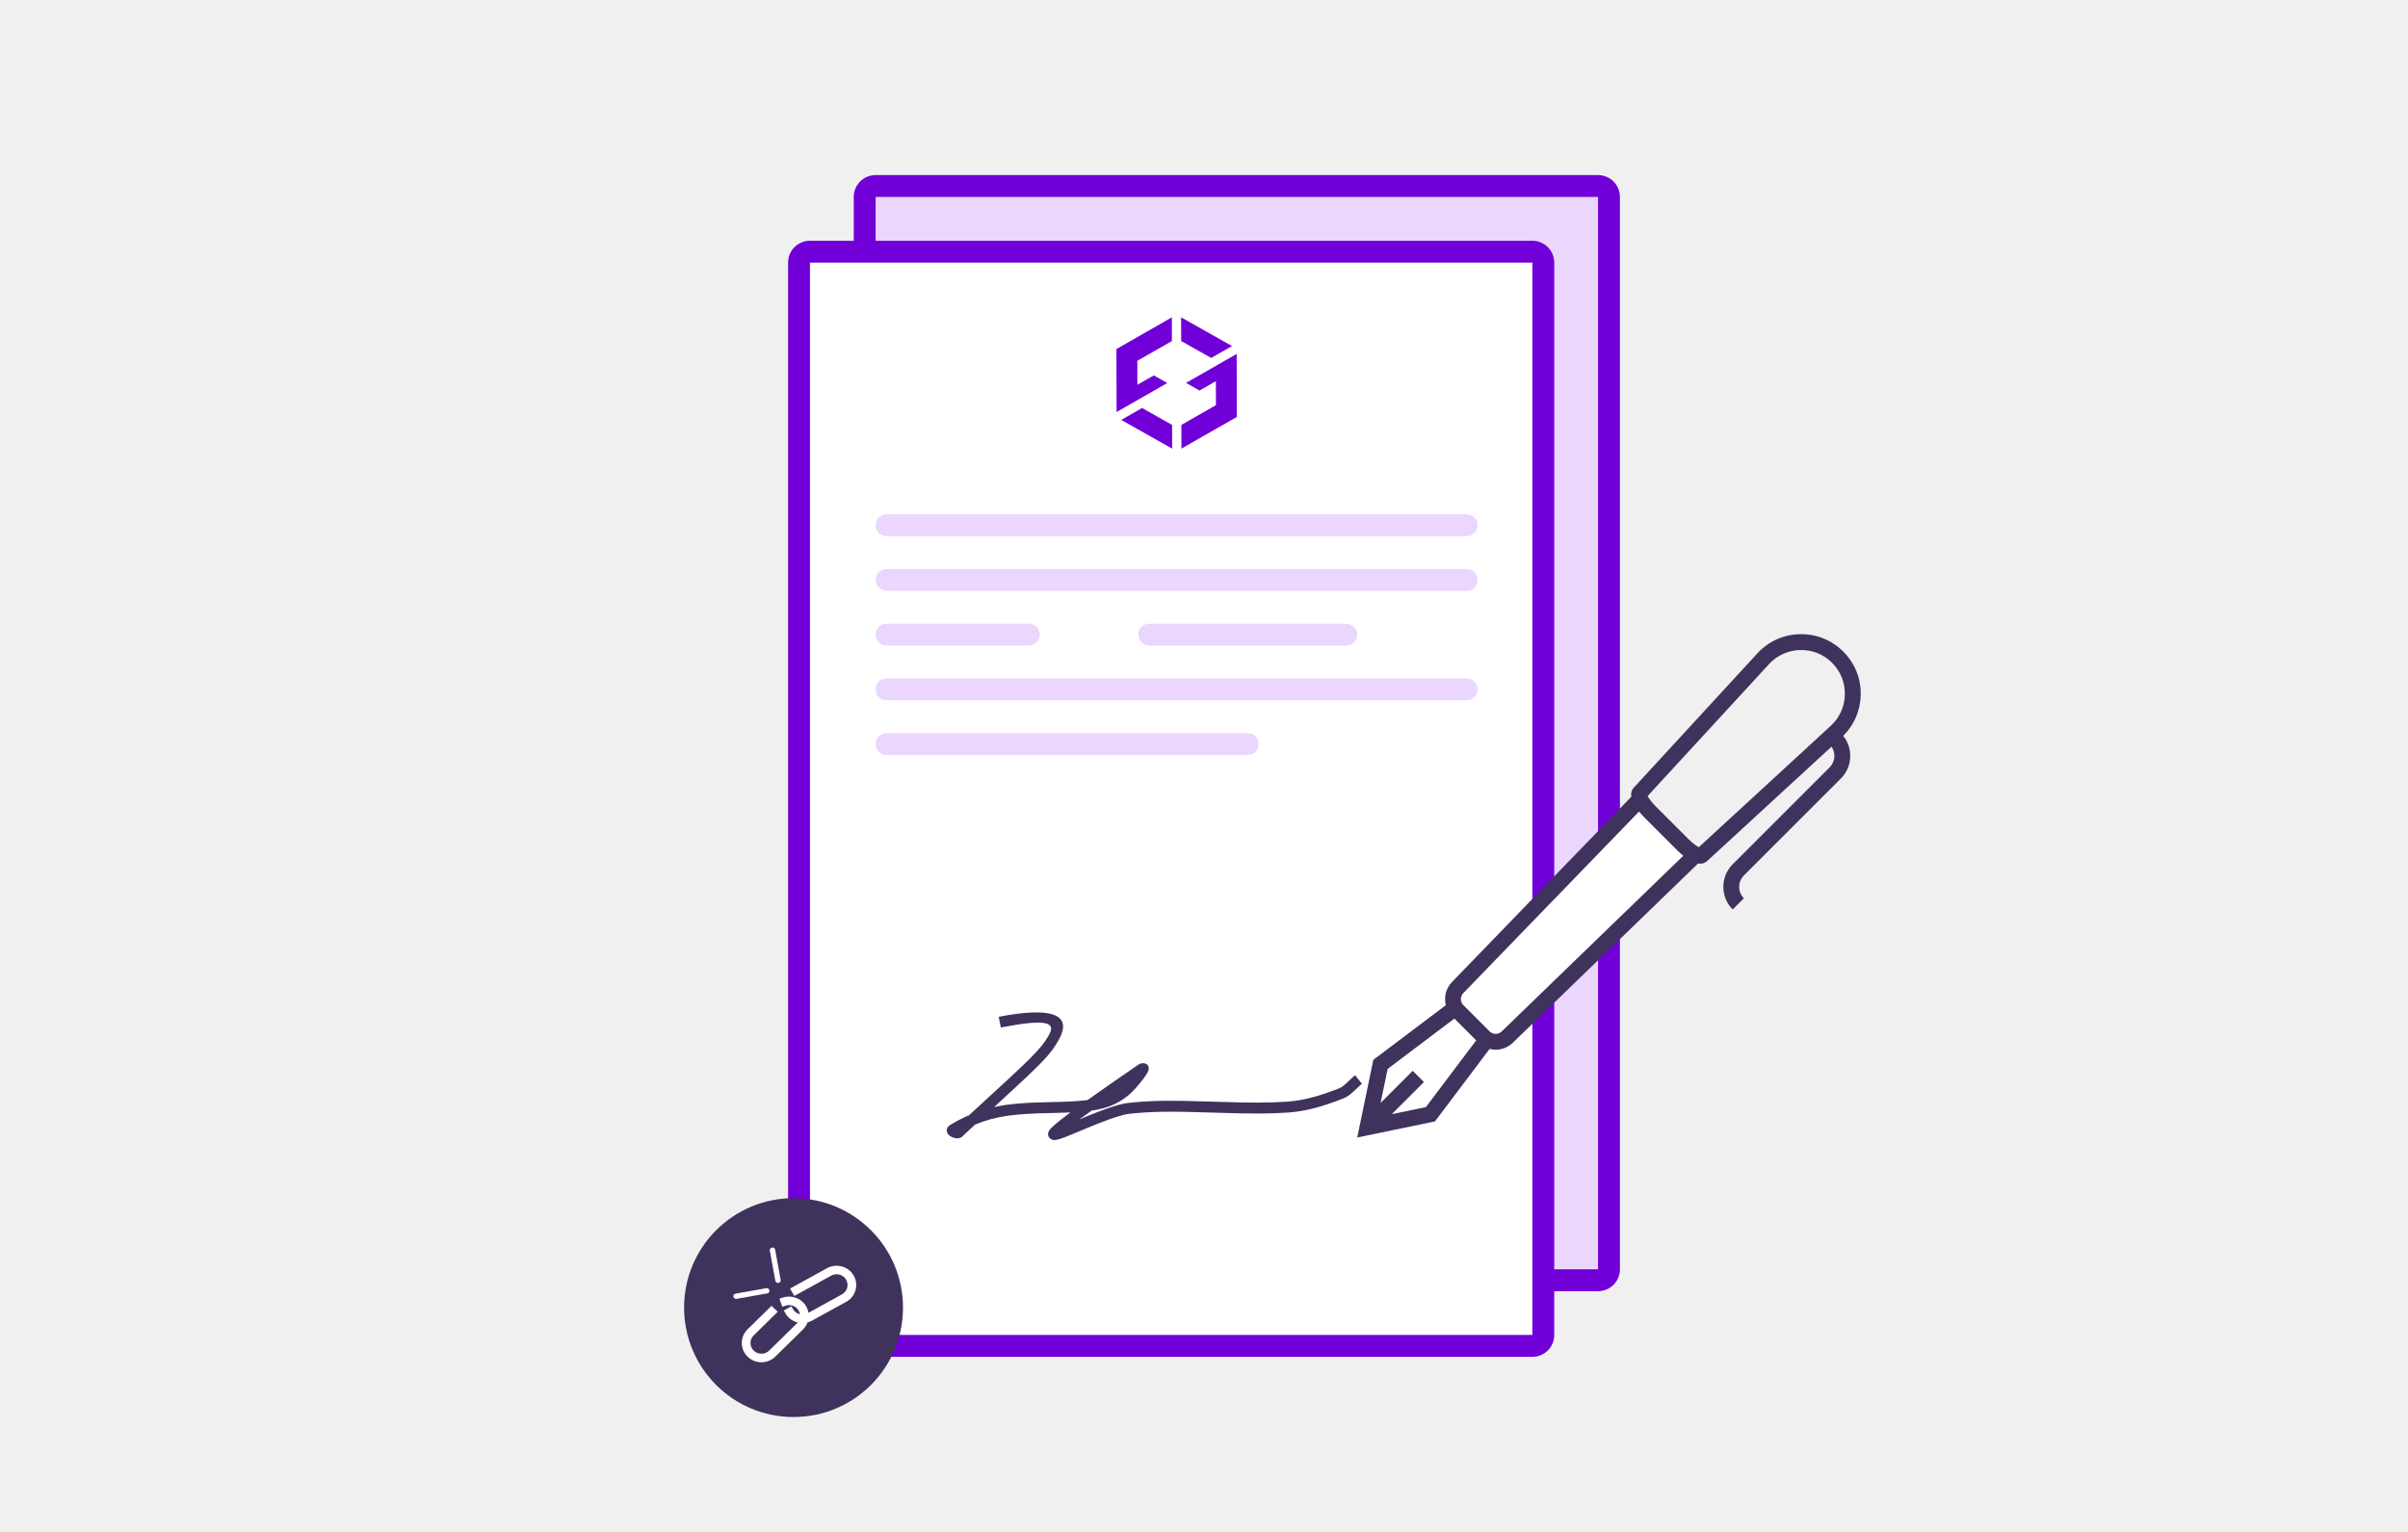
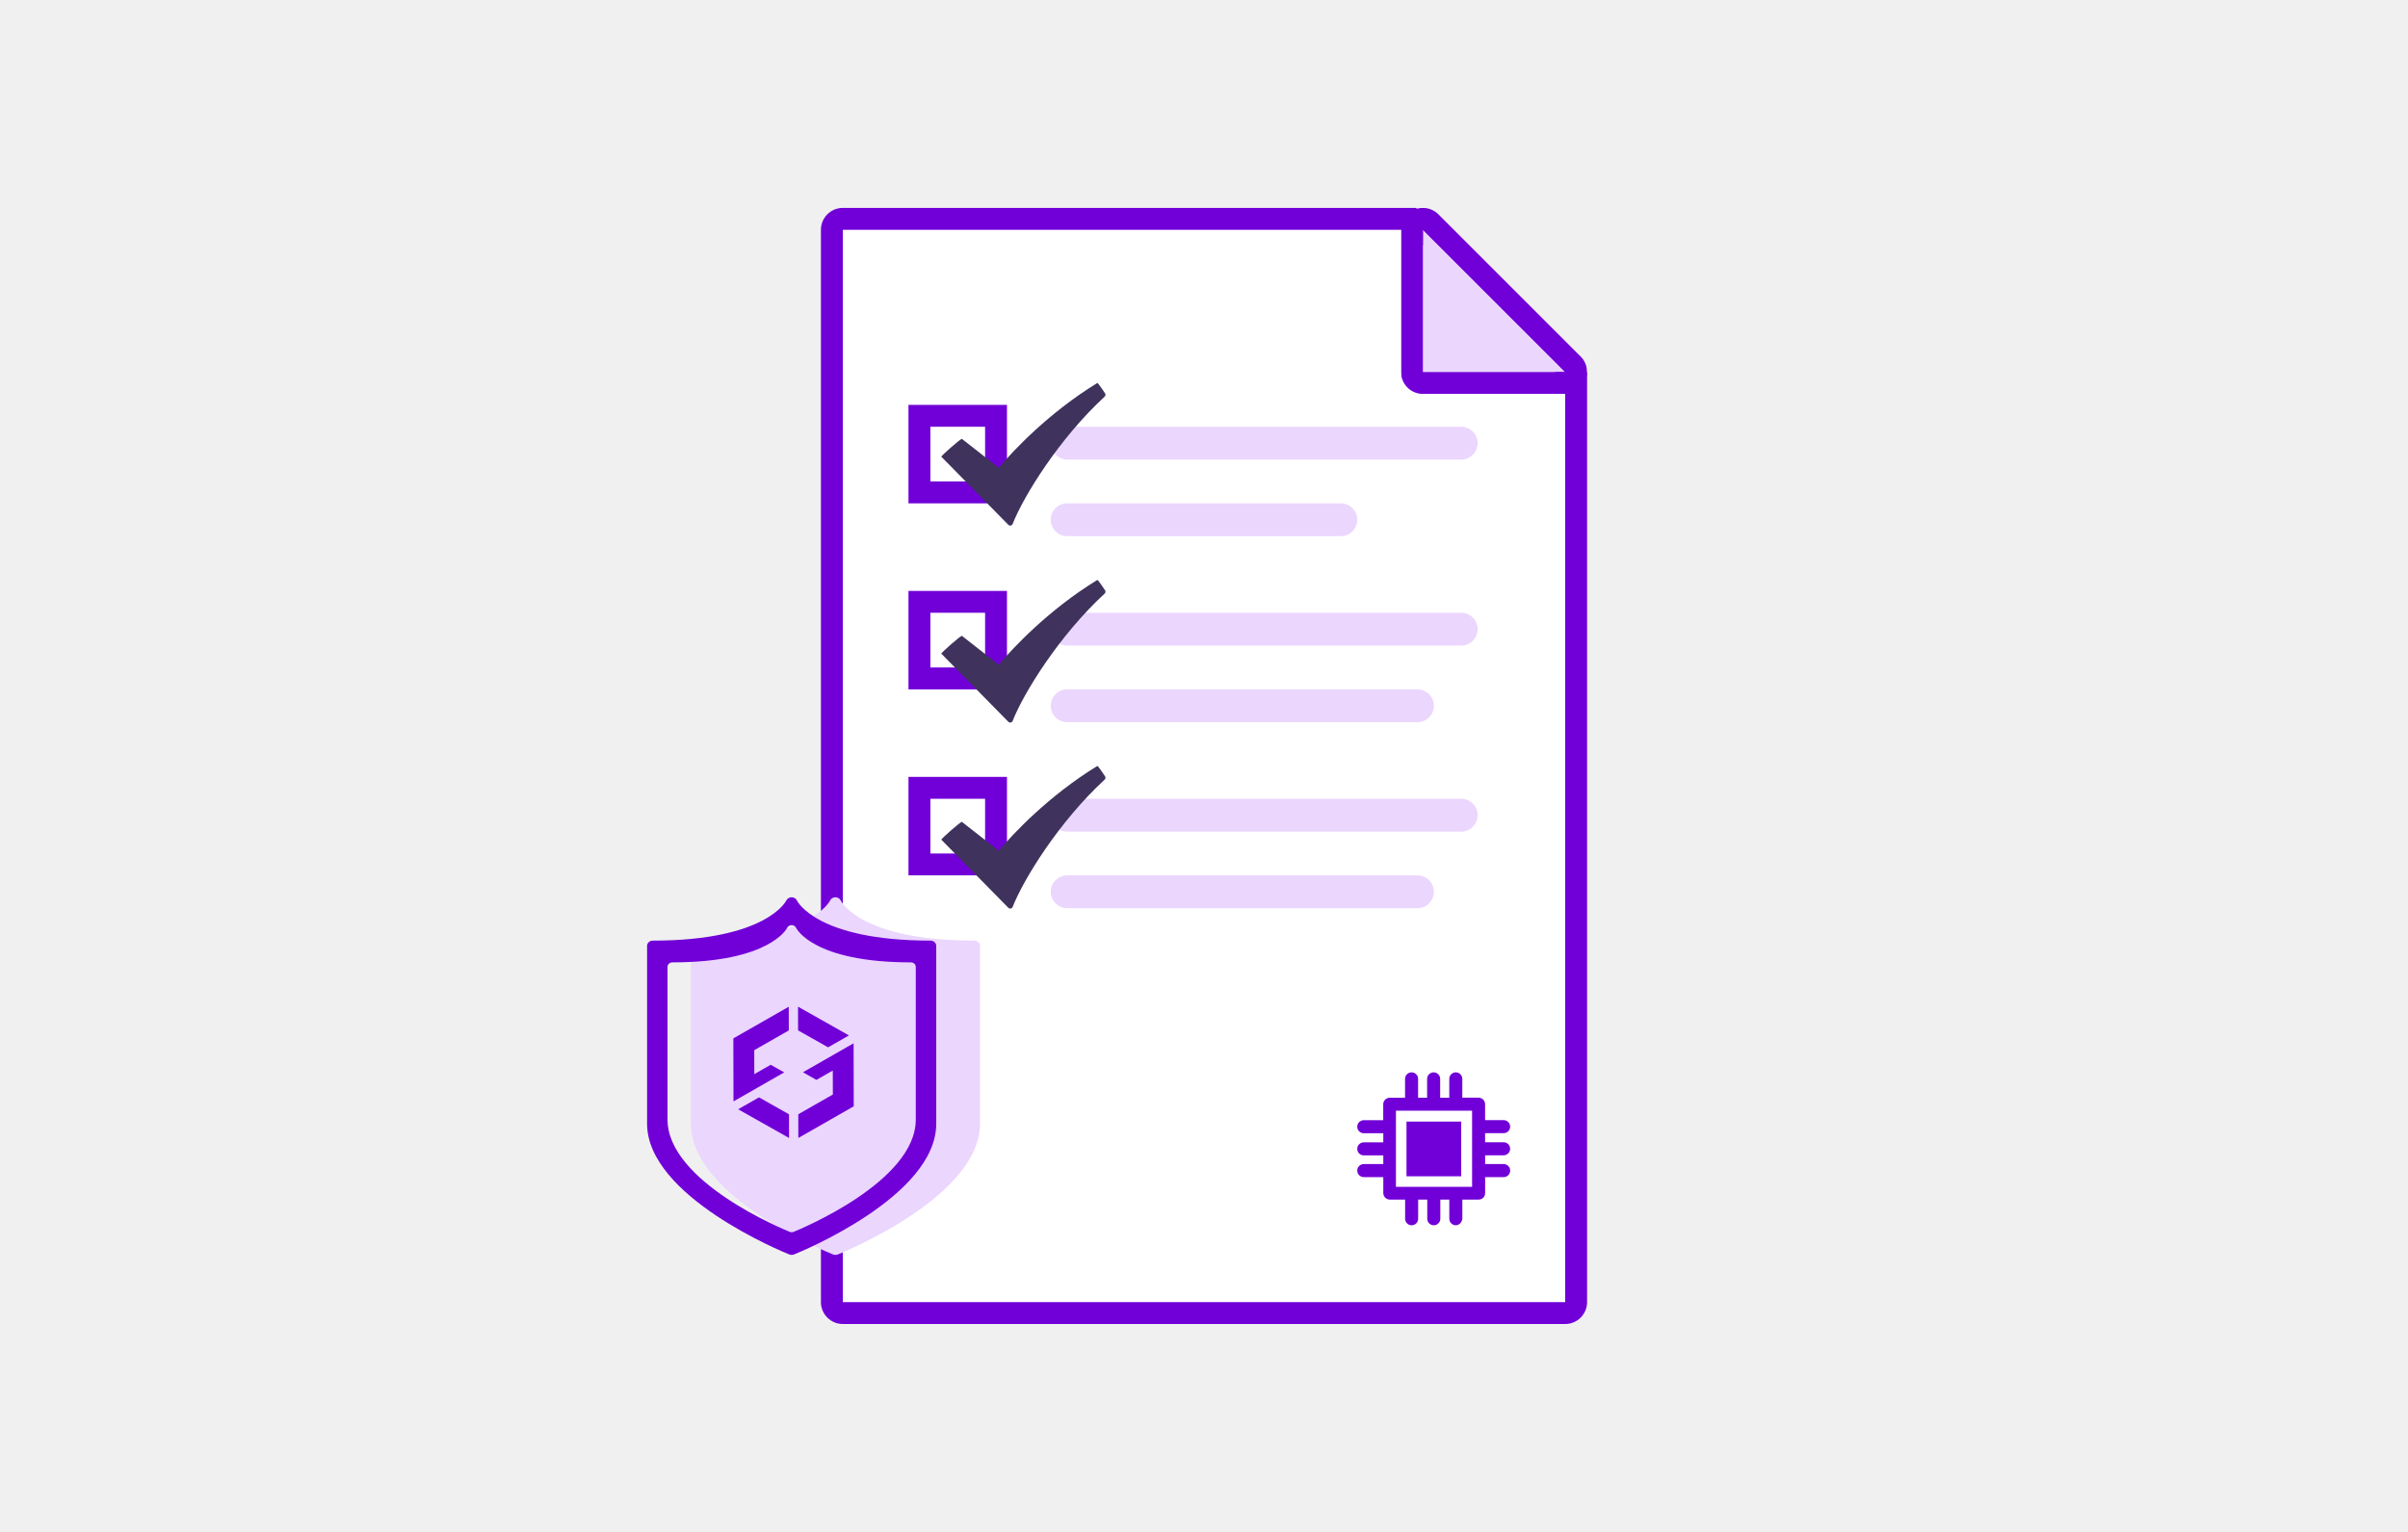
<svg xmlns="http://www.w3.org/2000/svg" xmlns:xlink="http://www.w3.org/1999/xlink" width="220px" height="140px" viewBox="0 0 220 140" version="1.1">
  <defs>
-     <path d="M148,83.726 L148,116.009 C148,117.109 147.102,118 145.999,118 L80.001,118 C78.896,118 78,117.103 78,116.008 L78,17.992 C78,16.892 78.898,16 80.001,16 L145.999,16 C147.104,16 148,16.899 148,18.006 L148,76.281" id="path-1" />
+     <path d="M75,85.266 L75,21.001 L75,21.001 C75,19.896 75.898,19 76.999,19 L129.367,19 L145,34.047 L145,119 C145,120.104 144.102,121 142.999,121 L77.001,121 C75.896,121 75,120.1 75,118.999 L75,112.734" id="path-1" />
    <mask id="mask-2" maskContentUnits="userSpaceOnUse" maskUnits="objectBoundingBox" x="0" y="0" width="70" height="102" fill="white">
      <use xlink:href="#path-1" />
    </mask>
-     <path d="M142,89.726 L142,122.009 C142,123.109 141.102,124 139.999,124 L74.001,124 C72.896,124 72,123.103 72,122.008 L72,23.992 C72,22.892 72.898,22 74.001,22 L139.999,22 C141.104,22 142,22.899 142,24.006 L142,82.281" id="path-3" />
-     <mask id="mask-4" maskContentUnits="userSpaceOnUse" maskUnits="objectBoundingBox" x="0" y="0" width="70" height="102" fill="white">
+     <rect id="path-3" x="83" y="37" width="9" height="9" />
+     <mask id="mask-4" maskContentUnits="userSpaceOnUse" maskUnits="objectBoundingBox" x="0" y="0" width="9" height="9" fill="white">
      <use xlink:href="#path-3" />
+     </mask>
+     <rect id="path-5" x="83" y="54" width="9" height="9" />
+     <mask id="mask-6" maskContentUnits="userSpaceOnUse" maskUnits="objectBoundingBox" x="0" y="0" width="9" height="9" fill="white">
+       <use xlink:href="#path-5" />
+     </mask>
+     <rect id="path-7" x="83" y="71" width="9" height="9" />
+     <mask id="mask-8" maskContentUnits="userSpaceOnUse" maskUnits="objectBoundingBox" x="0" y="0" width="9" height="9" fill="white">
+       <use xlink:href="#path-7" />
+     </mask>
+     <polygon id="path-9" points="130 21 143 34 130 34" />
+     <mask id="mask-10" maskContentUnits="userSpaceOnUse" maskUnits="objectBoundingBox" x="-2" y="-2" width="17" height="17">
+       <rect x="128" y="19" width="17" height="17" fill="white" />
+       <use xlink:href="#path-9" fill="black" />
    </mask>
  </defs>
  <g id="logo" stroke="none" stroke-width="1" fill="none" fill-rule="evenodd">
    <g id="work4">
-       <use id="Rectangle-6" stroke="#7100D8" mask="url(#mask-2)" stroke-width="4" fill="#EBD6FE" xlink:href="#path-1" />
-       <use id="Rectangle-6" stroke="#7100D8" mask="url(#mask-4)" stroke-width="4" fill="#FFFFFF" xlink:href="#path-3" />
-       <g id="Group-2" transform="translate(102, 29)" fill="#7100D8">
+       <use id="Rectangle-11" stroke="#7100D8" mask="url(#mask-2)" stroke-width="4" fill="#FFFFFF" xlink:href="#path-1" />
+       <use id="Rectangle-12" stroke="#7100D8" mask="url(#mask-4)" stroke-width="4" fill="#FFFFFF" xlink:href="#path-3" />
+       <use id="Rectangle-12" stroke="#7100D8" mask="url(#mask-6)" stroke-width="4" fill="#FFFFFF" xlink:href="#path-5" />
+       <use id="Rectangle-12" stroke="#7100D8" mask="url(#mask-8)" stroke-width="4" fill="#FFFFFF" xlink:href="#path-7" />
+       <rect id="Rectangle" fill="#EBD6FE" x="96" y="39" width="39" height="3" rx="1.5" />
+       <rect id="Rectangle" fill="#EBD6FE" x="96" y="56" width="39" height="3" rx="1.5" />
+       <rect id="Rectangle" fill="#EBD6FE" x="96" y="73" width="39" height="3" rx="1.5" />
+       <rect id="Rectangle" fill="#EBD6FE" x="96" y="46" width="28" height="3" rx="1.5" />
+       <rect id="Rectangle" fill="#EBD6FE" x="96" y="63" width="35" height="3" rx="1.5" />
+       <rect id="Rectangle" fill="#EBD6FE" x="96" y="80" width="35" height="3" rx="1.5" />
+       <g id="Rectangle-13">
+         <use fill="#EBD6FE" fill-rule="evenodd" xlink:href="#path-9" />
+         <use stroke="#7100D8" mask="url(#mask-10)" stroke-width="4" stroke-linecap="round" stroke-linejoin="round" xlink:href="#path-9" />
+       </g>
+       <g id="icon" transform="translate(59, 82)" fill-rule="nonzero">
+         <path d="M30.017,3.962 C19.59,3.962 17.826,0.334 17.811,0.3 C17.734,0.123 17.545,0.004 17.331,0 L17.322,0 C17.115,0 16.924,0.119 16.841,0.292 C16.828,0.33 15.026,3.962 4.639,3.962 C4.349,3.962 4.119,4.178 4.119,4.437 L4.119,20.694 C4.119,27.349 16.589,32.433 17.116,32.646 C17.186,32.674 17.253,32.684 17.328,32.684 C17.396,32.684 17.471,32.674 17.537,32.646 C18.069,32.433 30.537,27.349 30.537,20.694 L30.537,4.437 C30.534,4.178 30.304,3.962 30.017,3.962 Z" id="Shape" fill="#EBD6FE" />
+         <g id="Capa_1" fill="#7100D8">
+           <path d="M26.017,3.962 C26.304,3.962 26.534,4.178 26.537,4.437 L26.537,20.694 C26.537,27.349 14.069,32.433 13.537,32.646 C13.471,32.674 13.396,32.684 13.328,32.684 C13.252,32.684 13.186,32.674 13.116,32.646 C12.589,32.433 0.119,27.349 0.119,20.694 L0.119,4.437 C0.119,4.178 0.349,3.962 0.639,3.962 C11.026,3.962 12.828,0.33 12.841,0.292 C12.924,0.119 13.115,0 13.322,0 L13.331,0 C13.545,0.004 13.734,0.123 13.81,0.3 C13.826,0.334 15.59,3.962 26.017,3.962 Z M24.668,20.315 L24.667,6.36 C24.667,6.135 24.469,5.949 24.221,5.949 C15.271,5.949 13.756,2.837 13.741,2.809 C13.676,2.654 13.514,2.552 13.332,2.55 L13.324,2.55 C13.145,2.55 12.983,2.651 12.912,2.802 C12.897,2.832 11.351,5.949 2.432,5.949 C2.184,5.949 1.986,6.135 1.986,6.36 L1.986,20.315 C1.986,26.025 12.696,30.394 13.147,30.575 C13.206,30.601 13.264,30.61 13.327,30.61 C13.385,30.61 13.45,30.601 13.506,30.575 C13.961,30.394 24.668,26.025 24.668,20.315 Z" id="Combined-Shape" />
+         </g>
+       </g>
+       <g id="Group-2" transform="translate(67, 92)" fill="#7100D8">
        <path d="M0,2.897 L5.063,0.003 L5.068,2.169 L1.909,3.974 L1.915,6.164 L3.412,5.309 L4.648,6.004 L3.285,6.783 L1.918,7.565 L1.918,7.566 L0.013,8.654 L0,2.897 Z M5.91,0 L10.561,2.625 L8.657,3.713 L5.915,2.166 L5.91,0 Z M0.438,9.375 L2.343,8.287 L5.085,9.834 L5.09,12 L0.438,9.375 Z M9.082,4.434 L10.987,3.345 L11,9.104 L5.938,11.998 L5.933,9.831 L9.091,8.026 L9.085,5.835 L7.589,6.691 L6.359,5.992 L9.082,4.435 L9.082,4.434 Z" id="Combined-Shape" />
      </g>
-       <g id="pen" transform="translate(124, 57)">
-         <path d="M44.407,2.548 C43.338,1.48 41.917,0.917 40.407,0.957 C38.899,0.999 37.514,1.641 36.507,2.766 L25.259,14.992 C25.043,15.234 24.991,15.52 25.038,15.816 L8.647,32.755 C8.092,33.329 7.911,34.134 8.095,34.861 L1.472,39.855 L0,46.955 L7.102,45.484 L12.094,38.86 C12.276,38.906 12.462,38.932 12.649,38.932 C13.209,38.932 13.77,38.724 14.201,38.308 L31.141,21.914 C31.205,21.924 31.269,21.931 31.331,21.931 C31.56,21.931 31.779,21.86 31.97,21.689 L43.331,11.238 C43.731,11.812 43.676,12.609 43.164,13.121 L34.302,21.984 C33.162,23.123 33.162,24.977 34.302,26.117 L35.326,25.093 C34.752,24.518 34.752,23.583 35.326,23.008 L44.189,14.146 C45.253,13.082 45.323,11.395 44.401,10.248 C45.394,9.262 45.958,7.959 45.998,6.547 C46.04,5.037 45.475,3.617 44.407,2.548 Z M6.273,44.176 L3.159,44.821 L6.094,41.886 L5.07,40.861 L2.135,43.796 L2.78,40.684 L8.876,36.088 L10.868,38.08 L6.273,44.176 Z M44.549,6.507 C44.518,7.615 44.046,8.632 43.22,9.371 L31.207,20.423 C31.009,20.321 30.667,20.091 30.27,19.693 L27.262,16.685 C26.864,16.287 26.634,15.946 26.532,15.748 L37.577,3.743 L37.584,3.735 C38.323,2.909 39.34,2.436 40.448,2.405 C41.556,2.373 42.598,2.789 43.382,3.573 C44.166,4.357 44.58,5.399 44.549,6.507 Z" id="Shape" fill="#3F335D" fill-rule="nonzero" />
-         <path d="M13.193,37.266 C12.888,37.562 12.395,37.558 12.095,37.258 L9.697,34.86 C9.397,34.56 9.394,34.068 9.689,33.763 L25.747,17.167 C25.924,17.385 26.101,17.573 26.237,17.71 L29.245,20.718 L29.245,20.717 C29.382,20.854 29.57,21.031 29.788,21.207 L13.193,37.266 Z" id="Path" fill="#FFFFFF" />
-       </g>
-       <ellipse id="Oval" fill="#3F335D" cx="72.5" cy="119.5" rx="10" ry="10" />
-       <rect id="Rectangle-8" fill="#EBD6FE" x="80" y="47" width="55" height="2" rx="1" />
-       <rect id="Rectangle-8" fill="#EBD6FE" x="80" y="52" width="55" height="2" rx="1" />
-       <rect id="Rectangle-8" fill="#EBD6FE" x="80" y="57" width="15" height="2" rx="1" />
-       <rect id="Rectangle-8" fill="#EBD6FE" x="104" y="57" width="20" height="2" rx="1" />
-       <rect id="Rectangle-8" fill="#EBD6FE" x="80" y="62" width="55" height="2" rx="1" />
-       <rect id="Rectangle-8" fill="#EBD6FE" x="80" y="67" width="35" height="2" rx="1" />
-       <path d="M96.182,101.716 C96.771,101.705 97.306,101.689 97.794,101.666 C98.537,101.631 99.174,101.577 99.735,101.495 C101.205,101.281 102.155,100.869 103.13,100.067 C103.461,99.795 104.004,99.187 104.424,98.639 C104.638,98.358 104.792,98.131 104.865,97.97 C105.196,97.251 104.488,96.964 103.984,97.31 C102.059,98.635 100.537,99.694 99.356,100.535 C98.748,100.968 98.231,101.342 97.794,101.666 C96.591,102.558 96.006,103.062 95.856,103.316 C95.709,103.563 95.692,103.876 95.998,104.084 C96.165,104.198 96.316,104.203 96.512,104.17 C96.694,104.139 96.941,104.059 97.294,103.925 C97.709,103.767 99.757,102.911 99.686,102.94 C99.925,102.842 100.145,102.753 100.356,102.67 C101.675,102.148 102.631,101.845 103.239,101.782 C105.356,101.561 107.068,101.558 110.938,101.683 C111.14,101.69 111.14,101.69 111.343,101.696 C114.31,101.791 115.916,101.796 117.717,101.671 C119.245,101.565 120.784,101.148 122.677,100.407 C123.117,100.235 123.391,100.017 123.946,99.483 C124.188,99.25 124.295,99.152 124.428,99.046 L123.807,98.262 C123.64,98.395 123.518,98.507 123.252,98.762 C122.793,99.205 122.587,99.368 122.312,99.476 C120.506,100.183 119.056,100.576 117.647,100.674 C115.89,100.796 114.31,100.79 111.374,100.696 C111.173,100.69 111.173,100.69 110.97,100.684 C107.054,100.557 105.313,100.56 103.136,100.787 C102.407,100.863 101.391,101.185 99.988,101.74 C99.773,101.825 99.549,101.916 99.307,102.015 C99.329,102.006 99.019,102.136 98.613,102.304 C98.942,102.064 99.315,101.795 99.735,101.495 C100.943,100.634 102.535,99.522 104.551,98.134 C104.476,98.185 104.443,98.2 104.235,98.116 C103.839,97.955 103.863,97.756 103.957,97.552 C103.923,97.625 103.801,97.807 103.63,98.031 C103.252,98.524 102.754,99.081 102.495,99.295 C101.642,99.996 100.78,100.352 99.356,100.535 C98.522,100.643 97.495,100.691 96.164,100.716 C93.794,100.759 92.226,100.861 90.828,101.174 C90.048,101.348 89.321,101.587 88.537,101.919 C87.922,102.179 87.336,102.483 86.766,102.839 C86.431,103.048 86.43,103.447 86.654,103.697 C86.744,103.797 86.863,103.871 86.999,103.928 C87.331,104.067 87.674,104.096 87.935,103.849 C88.129,103.665 88.33,103.476 88.54,103.279 C88.715,103.116 88.895,102.949 89.085,102.774 C89.3,102.574 89.528,102.365 89.775,102.139 C90.148,101.797 90.499,101.476 90.828,101.174 C95.324,97.049 95.911,96.44 96.676,95.13 C98.09,92.709 96.142,91.976 91.245,92.922 L91.435,93.904 C95.643,93.091 96.517,93.42 95.812,94.626 C95.072,95.894 94.4,96.547 89.099,101.401 C88.901,101.583 88.714,101.755 88.537,101.919 C88.297,102.139 88.074,102.347 87.857,102.549 C87.645,102.747 87.442,102.938 87.246,103.124 C87.374,103.003 87.38,103.003 87.385,103.005 C87.551,103.198 87.55,103.528 87.296,103.687 C87.821,103.359 88.36,103.079 88.916,102.844 C88.972,102.82 89.029,102.797 89.085,102.774 C91.048,101.97 92.707,101.779 96.182,101.716 Z" id="Path-3" fill="#3F335D" fill-rule="nonzero" />
-       <g id="disconnected-chains" transform="translate(67, 114)" fill-rule="nonzero" fill="#FFFFFF">
+       <path d="M100.253,35.001 C95.78,37.743 92.556,41.206 91.247,42.745 L87.886,40.112 C87.797,40.048 85.952,41.686 86.001,41.737 L92.122,47.96 C92.167,48.011 92.229,48.034 92.296,48.034 C92.308,48.034 92.327,48.034 92.343,48.03 C92.423,48.012 92.491,47.958 92.521,47.878 C93.507,45.357 96.763,40.079 100.921,36.251 C100.995,36.181 101.021,36.071 100.98,35.976 C100.979,35.975 100.315,34.963 100.253,35.001 Z" id="Shape" fill="#3F335D" fill-rule="nonzero" />
+       <path d="M100.253,53.001 C95.78,55.743 92.556,59.206 91.247,60.745 L87.886,58.112 C87.797,58.048 85.952,59.686 86.001,59.737 L92.122,65.96 C92.167,66.011 92.229,66.034 92.296,66.034 C92.308,66.034 92.327,66.034 92.343,66.03 C92.423,66.012 92.491,65.958 92.521,65.878 C93.507,63.357 96.763,58.079 100.921,54.251 C100.995,54.181 101.021,54.071 100.98,53.976 C100.979,53.975 100.315,52.963 100.253,53.001 Z" id="Shape" fill="#3F335D" fill-rule="nonzero" />
+       <path d="M100.253,70.001 C95.78,72.743 92.556,76.206 91.247,77.745 L87.886,75.112 C87.797,75.048 85.952,76.686 86.001,76.737 L92.122,82.96 C92.167,83.011 92.229,83.034 92.296,83.034 C92.308,83.034 92.327,83.034 92.343,83.03 C92.423,83.012 92.491,82.958 92.521,82.878 C93.507,80.357 96.763,75.079 100.921,71.251 C100.995,71.181 101.021,71.071 100.98,70.976 C100.979,70.975 100.315,69.963 100.253,70.001 Z" id="Shape" fill="#3F335D" fill-rule="nonzero" />
+       <g id="chip" transform="translate(124, 98)" fill-rule="nonzero" fill="#7100D8">
        <g id="Capa_1">
-           <g id="Group">
-             <path d="M10.997,2.574 C10.68,2.019 10.08,1.675 9.43,1.675 C9.124,1.675 8.821,1.753 8.555,1.9 L5.182,3.758 L5.57,4.437 L8.943,2.579 C9.092,2.497 9.26,2.453 9.43,2.453 C9.794,2.453 10.129,2.645 10.306,2.955 C10.436,3.183 10.468,3.448 10.396,3.701 C10.324,3.954 10.155,4.165 9.922,4.293 L6.865,5.977 C6.807,5.611 6.633,5.274 6.362,5.007 C5.882,4.537 5.122,4.37 4.484,4.595 L4.208,4.693 L4.476,5.425 L4.753,5.328 C5.11,5.201 5.534,5.295 5.801,5.557 C5.955,5.709 6.053,5.901 6.084,6.109 C6.071,6.106 6.058,6.102 6.046,6.099 C5.787,6.028 5.573,5.862 5.443,5.633 L5.299,5.383 L4.607,5.765 L4.752,6.015 C4.986,6.425 5.369,6.721 5.831,6.849 C5.847,6.853 5.863,6.857 5.879,6.861 C5.855,6.891 5.829,6.92 5.801,6.947 L3.274,9.428 C3.085,9.614 2.834,9.716 2.566,9.716 C2.298,9.716 2.047,9.614 1.858,9.428 C1.669,9.243 1.566,8.996 1.566,8.733 C1.566,8.471 1.669,8.224 1.858,8.039 L4.053,5.884 L3.492,5.334 L1.297,7.488 C0.958,7.821 0.772,8.263 0.772,8.733 C0.772,9.204 0.958,9.646 1.297,9.979 C1.636,10.312 2.087,10.495 2.566,10.495 C3.045,10.495 3.496,10.312 3.835,9.979 L6.362,7.498 C6.547,7.316 6.69,7.095 6.779,6.853 C6.925,6.815 7.065,6.76 7.194,6.688 L10.311,4.972 C10.728,4.741 11.029,4.365 11.159,3.912 C11.289,3.459 11.231,2.983 10.997,2.574 Z" id="Shape" />
-             <path d="M4.126,3.248 C4.259,3.224 4.348,3.098 4.324,2.967 L3.817,0.208 C3.793,0.077 3.665,-0.01 3.531,0.013 C3.398,0.037 3.309,0.163 3.333,0.294 L3.839,3.052 C3.863,3.184 3.992,3.271 4.126,3.248 Z" id="Shape" />
-             <path d="M0.289,4.701 L3.099,4.203 C3.233,4.179 3.322,4.054 3.298,3.923 C3.273,3.791 3.145,3.703 3.012,3.727 L0.202,4.225 C0.069,4.248 -0.021,4.374 0.004,4.505 C0.028,4.637 0.156,4.724 0.289,4.701 Z" id="Shape" />
-           </g>
+           <path d="M13.376,7.582 C13.703,7.582 13.971,7.314 13.971,6.986 C13.971,6.658 13.703,6.39 13.376,6.39 L11.682,6.39 L11.682,5.56 L13.376,5.56 C13.703,5.56 13.971,5.292 13.971,4.964 C13.971,4.636 13.703,4.368 13.376,4.368 L11.682,4.368 L11.682,2.911 C11.682,2.583 11.414,2.315 11.086,2.315 L9.6,2.315 L9.6,0.596 C9.6,0.268 9.332,0 9.004,0 C8.677,0 8.409,0.268 8.409,0.596 L8.409,2.321 L7.576,2.321 L7.576,0.596 C7.576,0.268 7.308,0 6.98,0 C6.652,0 6.384,0.268 6.384,0.596 L6.384,2.321 L5.56,2.321 L5.56,0.596 C5.56,0.268 5.292,0 4.964,0 C4.636,0 4.368,0.268 4.368,0.596 L4.368,2.321 L2.971,2.321 C2.643,2.321 2.375,2.589 2.375,2.917 L2.375,4.374 L0.596,4.374 C0.268,4.374 0,4.642 0,4.97 C0,5.298 0.268,5.566 0.596,5.566 L2.381,5.566 L2.381,6.398 L0.596,6.398 C0.268,6.398 0,6.666 0,6.994 C0,7.322 0.268,7.59 0.596,7.59 L2.381,7.59 L2.381,8.383 L0.596,8.383 C0.268,8.383 0,8.651 0,8.979 C0,9.307 0.268,9.575 0.596,9.575 L2.381,9.575 L2.381,11.032 C2.381,11.36 2.649,11.628 2.977,11.628 L4.374,11.628 L4.374,13.381 C4.374,13.709 4.642,13.977 4.97,13.977 C5.298,13.977 5.566,13.709 5.566,13.381 L5.566,11.628 L6.398,11.628 L6.398,13.381 C6.398,13.709 6.666,13.977 6.994,13.977 C7.322,13.977 7.59,13.709 7.59,13.381 L7.59,11.628 L8.411,11.628 L8.411,13.381 C8.411,13.709 8.679,13.977 9.007,13.977 C9.304,13.977 9.572,13.709 9.603,13.381 L9.603,11.628 L11.089,11.628 C11.417,11.628 11.685,11.391 11.685,11.032 L11.685,9.575 L13.378,9.575 C13.706,9.575 13.974,9.307 13.974,8.979 C13.974,8.651 13.706,8.383 13.378,8.383 L11.685,8.383 L11.685,7.582 L13.376,7.582 Z M10.493,10.464 L3.536,10.464 L3.536,3.507 L10.493,3.507 L10.493,10.464 Z" id="Shape" />
        </g>
      </g>
+       <rect id="Rectangle-2" fill="#7100D8" x="128.5" y="102.5" width="5" height="5" />
    </g>
  </g>
</svg>
